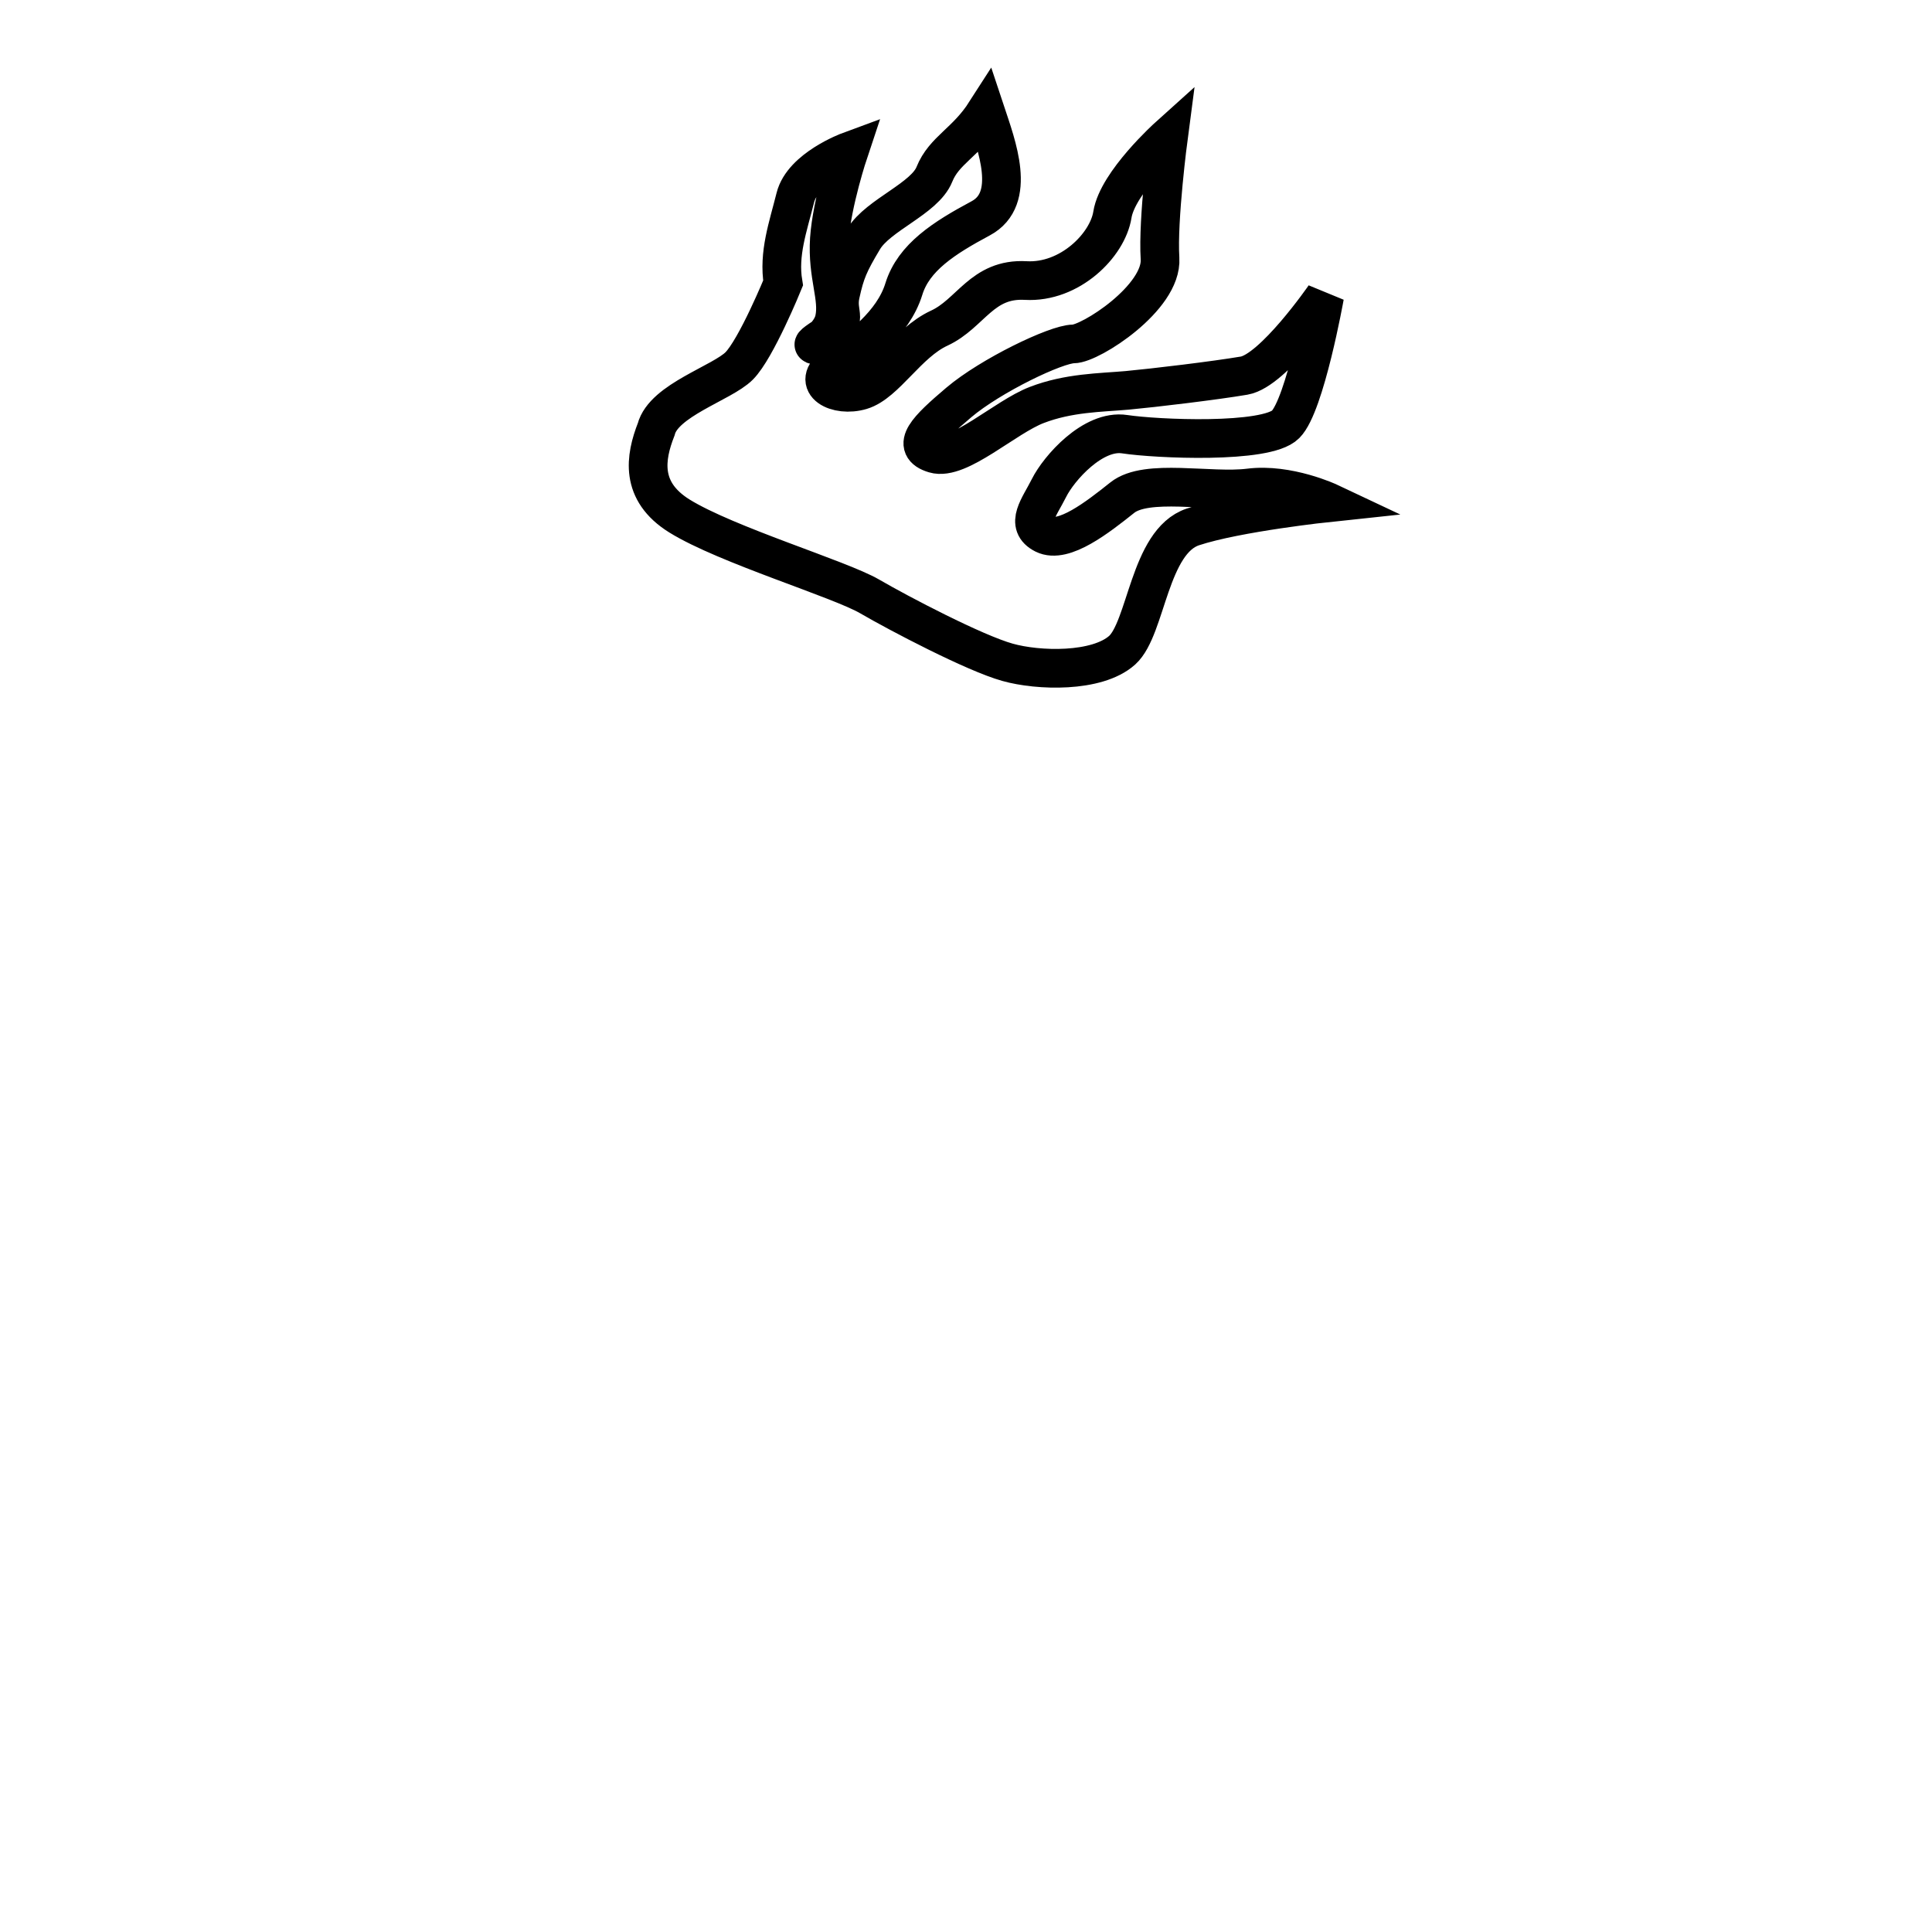
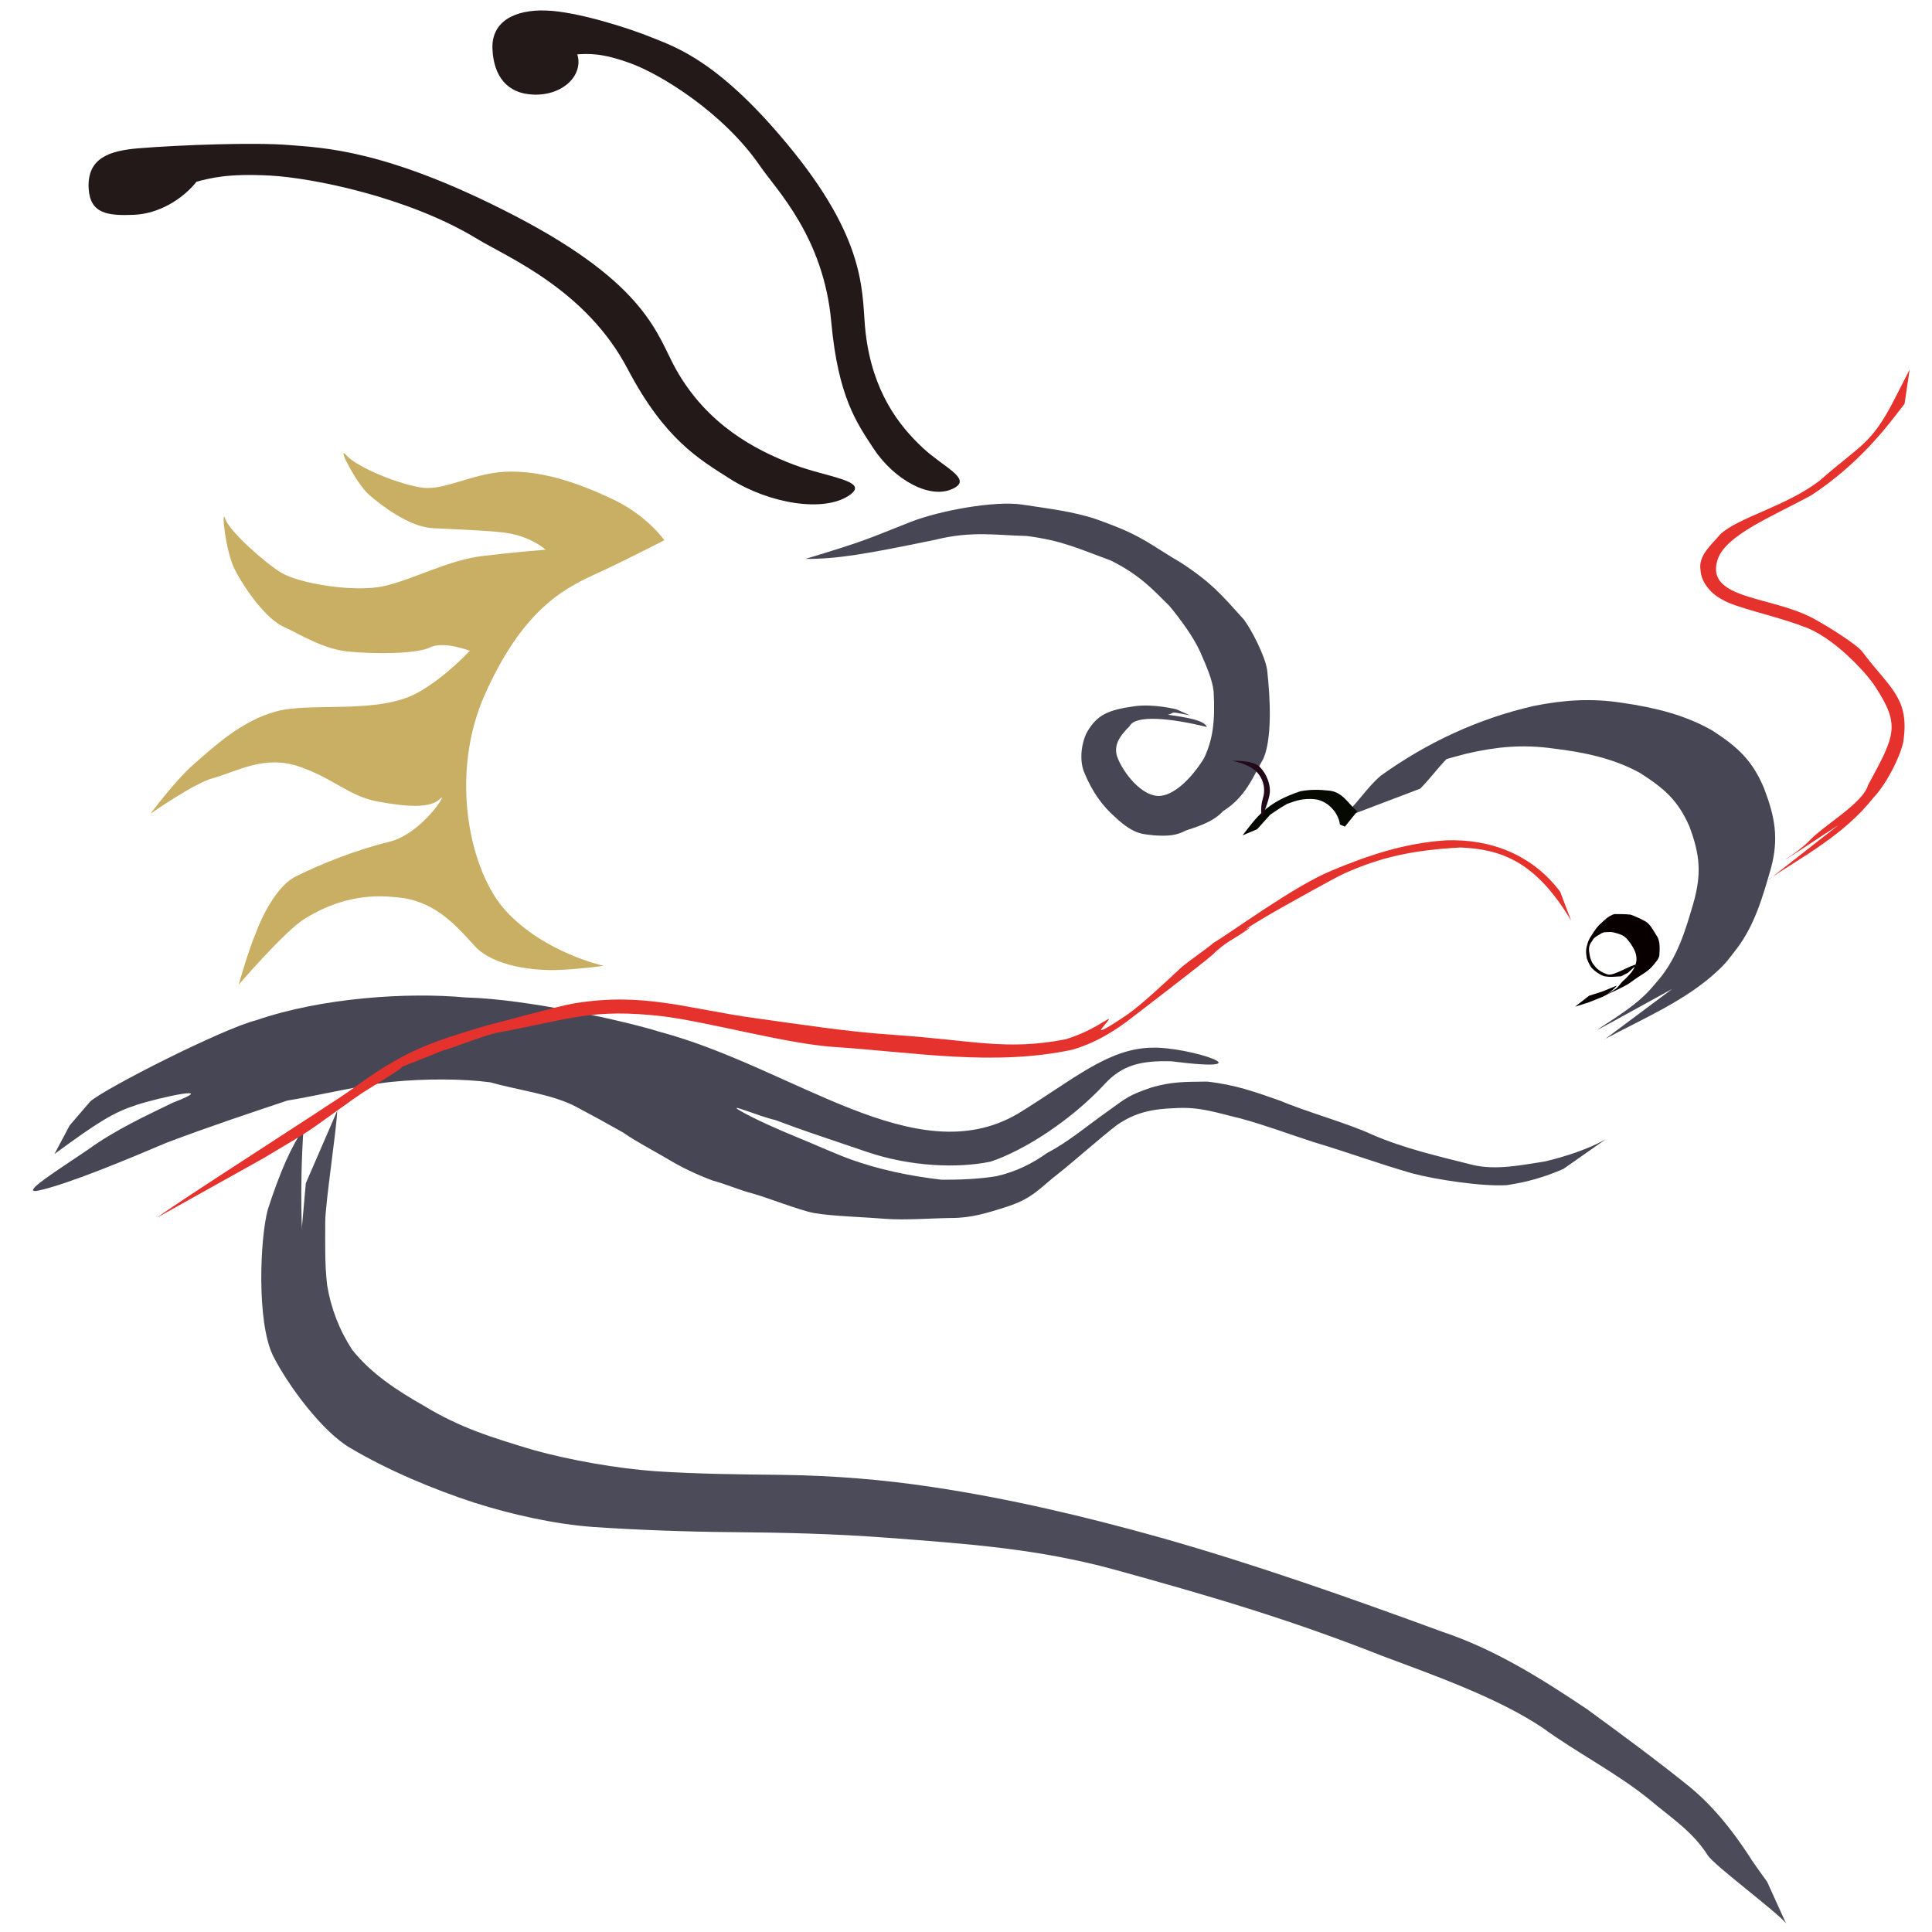
- <svg xmlns="http://www.w3.org/2000/svg" id="svg8" version="1.1" viewBox="0 0 13.229 13.229" height="50" width="50">
-   <defs id="defs2" />
-   <g id="layer1">
-     <path id="path847" d="m 5.362,1.938 c 0,0 -0.184,0.451 -0.301,0.568 C 4.944,2.623 4.544,2.74 4.493,2.94 4.418,3.132 4.379,3.363 4.652,3.533 4.973,3.732 5.751,3.965 5.955,4.084 6.156,4.201 6.673,4.472 6.899,4.535 7.108,4.594 7.511,4.607 7.684,4.452 7.851,4.301 7.868,3.708 8.168,3.608 8.469,3.508 9.104,3.441 9.104,3.441 c 0,0 -0.284,-0.134 -0.551,-0.1 C 8.285,3.374 7.851,3.274 7.684,3.408 7.517,3.541 7.283,3.725 7.149,3.658 7.016,3.591 7.116,3.475 7.183,3.341 7.25,3.207 7.484,2.94 7.701,2.973 c 0.217,0.033 0.969,0.067 1.102,-0.067 0.134,-0.134 0.267,-0.877 0.267,-0.877 0,0 -0.351,0.509 -0.551,0.543 C 8.319,2.606 7.901,2.656 7.717,2.673 7.534,2.689 7.317,2.689 7.099,2.773 6.882,2.856 6.565,3.157 6.398,3.107 6.231,3.057 6.348,2.94 6.565,2.756 6.782,2.572 7.233,2.355 7.35,2.355 c 0.117,0 0.61,-0.317 0.593,-0.585 -0.017,-0.267 0.058,-0.835 0.058,-0.835 0,0 -0.349,0.314 -0.384,0.535 C 7.584,1.679 7.325,1.938 7.024,1.921 6.723,1.904 6.648,2.147 6.431,2.247 6.214,2.347 6.064,2.623 5.897,2.673 5.73,2.723 5.546,2.623 5.713,2.506 5.88,2.389 6.115,2.219 6.189,1.979 6.256,1.762 6.465,1.629 6.715,1.495 6.966,1.361 6.824,0.994 6.749,0.768 6.615,0.977 6.465,1.027 6.398,1.194 6.331,1.361 6.014,1.47 5.913,1.637 5.813,1.804 5.788,1.863 5.755,2.013 5.721,2.163 5.83,2.188 5.646,2.305 5.462,2.422 5.679,2.339 5.713,2.188 5.746,2.038 5.663,1.888 5.679,1.637 5.696,1.386 5.813,1.036 5.813,1.036 c 0,0 -0.317,0.117 -0.367,0.317 -0.05,0.2 -0.117,0.384 -0.084,0.585 z" style="fill:none;stroke:#000000;stroke-width:0.265px;stroke-linecap:butt;stroke-linejoin:miter;stroke-opacity:1" />
+ <svg xmlns="http://www.w3.org/2000/svg" width="50" height="50" viewBox="0 0 13.229 13.229" version="1.1" id="svg8">
+   <defs id="defs2">
+     <pattern id="EMFhbasepattern" patternUnits="userSpaceOnUse" width="6" height="6" x="0" y="0" />
+   </defs>
+   <g style="display:inline" id="layer1">
+     <path style="fill:#474655;fill-opacity:1;stroke-width:0.308;stroke-linecap:round;stroke-linejoin:round" id="path1558" d="m 10.985,7.117 c 0.262,-0.141 0.559,-0.265 0.777,-0.47 0.061,-0.057 0.078,-0.084 0.13,-0.151 0.124,-0.163 0.178,-0.357 0.233,-0.546 0.057,-0.209 0.029,-0.356 -0.047,-0.555 C 11.999,5.208 11.901,5.116 11.726,5.003 11.539,4.895 11.327,4.844 11.111,4.813 10.901,4.78 10.713,4.792 10.506,4.833 10.122,4.92 9.768,5.086 9.454,5.312 9.349,5.402 9.283,5.521 9.175,5.609 c 0,0 0.55,-0.209 0.55,-0.209 v 0 c 0.094,-0.095 0.165,-0.209 0.278,-0.288 0.182,-0.115 0.205,-0.127 -0.365,0.183 -0.028,0.015 0.058,-0.027 0.088,-0.038 0.103,-0.04 0.21,-0.069 0.317,-0.097 0.206,-0.047 0.38,-0.064 0.591,-0.035 0.209,0.025 0.415,0.067 0.598,0.169 0.165,0.106 0.257,0.186 0.335,0.363 0.074,0.196 0.085,0.326 0.028,0.528 -0.054,0.185 -0.109,0.371 -0.239,0.525 -0.061,0.07 -0.067,0.082 -0.136,0.142 -0.171,0.148 -0.644,0.399 0.231,-0.081 0,0 -0.465,0.347 -0.465,0.347 z" />
+     <path style="fill:#050900;fill-opacity:1;stroke-width:0.164;stroke-linecap:round;stroke-linejoin:round" id="path1560" d="m 9.294,5.555 c -0.061,-0.048 -0.097,-0.13 -0.19,-0.141 -0.074,-0.008 -0.129,-0.009 -0.2,0.004 -0.239,0.079 -0.302,0.182 -0.396,0.302 l 0.1,-0.042 0.089,-0.099 c 0,0 0.064,-0.045 0.115,-0.074 0.064,-0.024 0.112,-0.039 0.186,-0.033 0.09,0.008 0.166,0.089 0.177,0.174 l 0.034,0.014 z" />
+     <path style="fill:#e5322d;fill-opacity:1;stroke-width:0.25;stroke-linecap:round;stroke-linejoin:round" id="path1568" d="M 12.113,6.019 C 12.339,5.868 12.627,5.717 12.828,5.462 12.918,5.368 13.01,5.184 13.032,5.082 13.079,4.778 12.939,4.713 12.752,4.463 12.712,4.41 12.501,4.28 12.422,4.238 12.137,4.079 11.672,4.109 11.761,3.832 c 0.055,-0.169 0.375,-0.295 0.644,-0.442 0.354,-0.234 0.547,-0.512 0.636,-0.625 l 0.035,-0.235 -0.102,0.2 c -0.162,0.317 -0.232,0.313 -0.512,0.559 -0.228,0.178 -0.564,0.254 -0.685,0.372 -0.058,0.07 -0.15,0.143 -0.133,0.243 0.004,0.084 0.074,0.164 0.15,0.202 0.082,0.053 0.373,0.114 0.549,0.182 0.204,0.067 0.432,0.312 0.499,0.416 0.171,0.264 0.135,0.33 -0.051,0.672 -0.035,0.124 -0.295,0.269 -0.4,0.379 -0.025,0.026 -0.054,0.049 -0.083,0.072 -0.024,0.019 -0.104,0.071 -0.077,0.055 0.125,-0.077 0.234,-0.154 0.357,-0.232 l -0.475,0.372 z" />
+     <path d="m 11.211,6.603 c -0.044,0.003 -0.156,0.078 -0.199,0.07 -0.031,-0.008 -0.07,-0.028 -0.093,-0.059 -0.02,-0.023 -0.029,-0.046 -0.034,-0.074 -0.005,-0.033 -0.012,-0.062 0.017,-0.097 0.011,-0.023 0.031,-0.033 0.053,-0.046 0.028,-0.018 0.035,-0.013 0.058,-0.015 0.024,-0.002 0.038,0.003 0.063,0.01 0.024,0.007 0.044,0.016 0.059,0.032 0.019,0.019 0.04,0.048 0.056,0.081 0.014,0.03 0.023,0.069 0.003,0.113 -0.011,0.025 -0.021,0.042 -0.067,0.087 -0.032,0.025 -0.041,0.05 -0.063,0.066 -0.128,0.08 -0.013,0.011 0.006,-0.022 -0.128,0.052 -0.065,0.03 -0.189,0.069 l -0.096,0.075 v 0 c 0.126,-0.04 0.062,-0.017 0.192,-0.069 0.068,-0.037 0.149,-0.066 0.199,-0.105 0.052,-0.04 0.099,-0.06 0.133,-0.097 0.034,-0.037 0.052,-0.063 0.053,-0.081 0.002,-0.032 0.008,-0.094 -0.016,-0.13 -0.025,-0.039 -0.046,-0.084 -0.081,-0.103 -0.019,-0.011 -0.065,-0.033 -0.099,-0.045 -0.046,-0.005 -0.064,-0.003 -0.112,-0.004 -0.042,0.013 -0.065,0.039 -0.099,0.07 -0.029,0.027 -0.047,0.061 -0.069,0.094 -0.004,0.01 -0.01,0.019 -0.013,0.029 -0.015,0.045 -0.015,0.064 -0.008,0.109 0.003,0.007 0.013,0.036 0.026,0.056 0.013,0.021 0.058,0.057 0.093,0.067 0.043,0.009 0.072,0.003 0.116,0.001 l 0.047,-0.024 z" id="path1624" style="fill:#080000;fill-opacity:1;stroke-width:0.296;stroke-linecap:round;stroke-linejoin:round" />
+   </g>
+   <g style="display:inline" id="layer3">
+     <path style="fill:#474655;fill-opacity:1;stroke-width:0.314;stroke-linecap:round;stroke-linejoin:round" id="path1626" d="M 0.373,7.902 C 0.679,7.677 0.779,7.617 0.934,7.566 1.089,7.515 1.518,7.422 1.182,7.551 1.009,7.636 0.796,7.732 0.605,7.87 0.414,8.001 0.115,8.185 0.269,8.151 0.472,8.106 0.888,7.932 1.142,7.824 1.441,7.711 1.714,7.621 1.967,7.536 2.162,7.505 2.48,7.429 2.681,7.408 2.908,7.385 3.172,7.386 3.357,7.411 c 0.185,0.053 0.426,0.081 0.589,0.168 0.108,0.057 0.215,0.116 0.321,0.176 0.095,0.066 0.2,0.119 0.3,0.178 0.098,0.06 0.204,0.11 0.314,0.151 0.094,0.025 0.181,0.065 0.275,0.089 0.095,0.026 0.32,0.115 0.418,0.133 0.112,0.021 0.364,0.029 0.494,0.04 0.122,0.01 0.327,-0.005 0.445,-0.006 C 6.654,8.34 6.761,8.305 6.891,8.264 7.078,8.204 7.121,8.132 7.253,8.031 7.35,7.955 7.53,7.794 7.646,7.705 7.774,7.615 7.896,7.593 8.043,7.588 c 0.172,-0.012 0.288,0.032 0.454,0.071 0.175,0.048 0.318,0.103 0.497,0.161 0.245,0.073 0.438,0.146 0.675,0.214 0.16,0.043 0.482,0.092 0.649,0.081 0.14,-0.021 0.259,-0.055 0.387,-0.111 l 0.29,-0.203 v 0 c -0.119,0.068 -0.282,0.12 -0.417,0.152 -0.162,0.025 -0.334,0.061 -0.492,0.024 C 9.849,7.917 9.613,7.864 9.391,7.767 9.227,7.691 8.936,7.61 8.771,7.539 8.598,7.478 8.462,7.428 8.266,7.406 8.116,7.408 8.025,7.405 7.882,7.447 7.729,7.5 7.717,7.514 7.584,7.61 7.446,7.707 7.316,7.819 7.171,7.894 7.071,7.966 6.954,8.025 6.821,8.054 6.708,8.073 6.564,8.079 6.448,8.078 6.222,8.052 6.015,8.007 5.82,7.937 5.729,7.904 5.549,7.824 5.453,7.785 5.347,7.742 5.164,7.662 5.067,7.605 4.967,7.545 5.202,7.646 5.308,7.669 5.518,7.748 5.615,7.778 5.929,7.885 6.236,7.991 6.564,8 6.783,7.954 7.008,7.88 7.333,7.673 7.565,7.422 7.683,7.294 7.81,7.261 8.02,7.267 8.7,7.353 8.138,7.164 7.885,7.174 7.584,7.179 7.341,7.399 6.968,7.627 6.266,8.035 5.438,7.31 4.513,7.064 4.301,6.997 3.614,6.84 3.189,6.83 2.798,6.793 2.206,6.83 1.754,6.986 1.528,7.042 0.721,7.451 0.618,7.542 L 0.477,7.706 Z" />
+   </g>
+   <g style="display:inline" id="layer2">
+     <path style="fill:#474655;fill-opacity:1;stroke-width:0.259;stroke-linecap:round;stroke-linejoin:round" id="path1562" d="m 6.404,3.696 c 0.252,-0.063 0.424,-0.03 0.626,-0.026 0.24,0.031 0.342,0.082 0.576,0.168 0.202,0.101 0.289,0.2 0.403,0.313 0.075,0.091 0.161,0.208 0.208,0.31 0.046,0.105 0.085,0.195 0.093,0.273 0.012,0.21 -0.007,0.332 -0.065,0.457 C 8.146,5.35 8.026,5.45 7.935,5.45 7.816,5.451 7.695,5.294 7.654,5.193 c -0.033,-0.082 0.005,-0.146 0.081,-0.221 0.04,-0.08 0.286,-0.054 0.529,0.006 -0.017,-0.047 -0.146,-0.067 -0.267,-0.084 0.057,-0.014 -0.003,-0.026 0.151,0.004 l -0.093,-0.041 c 0,0 -0.156,-0.04 -0.289,-0.021 -0.174,0.025 -0.252,0.056 -0.321,0.174 -0.036,0.065 -0.059,0.187 -0.021,0.279 0.054,0.131 0.123,0.229 0.214,0.308 0.134,0.126 0.198,0.113 0.264,0.123 0.091,0.006 0.154,0.002 0.217,-0.033 C 8.182,5.665 8.302,5.634 8.375,5.554 8.528,5.458 8.578,5.324 8.653,5.19 8.71,5.05 8.699,4.789 8.677,4.592 8.667,4.502 8.571,4.313 8.517,4.242 8.366,4.075 8.298,3.991 8.085,3.852 7.879,3.732 7.828,3.672 7.56,3.575 7.407,3.514 7.251,3.492 6.999,3.455 6.811,3.427 6.433,3.496 6.235,3.574 5.925,3.696 5.935,3.7 5.515,3.827 5.73,3.828 5.925,3.795 6.404,3.696 Z" />
+     <path id="path1668" d="m 8.438,5.21 c 0,0 0.141,-0.008 0.189,0.042 0.049,0.051 0.072,0.121 0.068,0.173 -0.003,0.052 -0.054,0.174 -0.054,0.174 0,0 -0.016,-0.062 0.007,-0.135 0.02,-0.064 0.002,-0.142 -0.057,-0.191 C 8.533,5.225 8.438,5.21 8.438,5.21 Z" style="fill:#220819;fill-opacity:1;stroke:none;stroke-width:0.295px;stroke-linecap:butt;stroke-linejoin:miter;stroke-opacity:1" />
+     <path d="M 2.068,8.396 C 2.072,8.523 2.049,8.155 2.078,7.733 1.998,7.841 1.917,8.025 1.834,8.281 c -0.054,0.199 -0.077,0.766 0.034,0.999 0.105,0.21 0.343,0.527 0.531,0.635 0.256,0.152 0.568,0.283 0.851,0.375 0.255,0.081 0.551,0.147 0.816,0.166 0.294,0.02 0.653,0.033 0.947,0.035 0.34,0.003 0.688,0.01 1.071,0.039 0.552,0.042 1.022,0.075 1.541,0.216 0.653,0.18 1.203,0.341 1.833,0.59 0.347,0.13 0.799,0.289 1.105,0.495 0.236,0.172 0.508,0.309 0.735,0.494 0.149,0.126 0.29,0.214 0.395,0.378 0.041,0.068 0.492,0.402 0.537,0.468 l -0.13,-0.286 v 0 c -0.046,-0.065 -0.094,-0.128 -0.136,-0.196 -0.111,-0.167 -0.237,-0.324 -0.392,-0.452 C 11.343,12.052 11.106,11.878 10.868,11.704 10.556,11.495 10.237,11.294 9.878,11.174 9.24,10.94 8.598,10.713 7.945,10.528 7.431,10.384 6.911,10.261 6.383,10.182 6.046,10.131 5.707,10.104 5.365,10.099 5.073,10.096 4.78,10.093 4.488,10.074 4.226,10.055 3.905,9.999 3.65,9.928 3.369,9.843 3.152,9.778 2.901,9.625 2.72,9.522 2.544,9.408 2.412,9.243 2.324,9.108 2.266,8.959 2.24,8.8 2.223,8.656 2.227,8.512 2.227,8.368 2.227,8.24 2.305,7.734 2.309,7.606 L 2.094,8.102 Z" id="path1710" style="fill:#4b4b5a;fill-opacity:1;stroke:none;stroke-width:0.296;stroke-linecap:round;stroke-linejoin:round" />
+   </g>
+   <g style="display:inline" id="layer4">
+     <path d="M 10.683,6.106 C 10.49,5.849 10.202,5.743 9.9,5.754 9.614,5.774 9.376,5.854 9.114,5.963 8.857,6.07 8.441,6.378 8.309,6.456 8.266,6.495 8.128,6.588 8.086,6.627 7.985,6.72 7.825,6.874 7.715,6.95 c -0.052,0.036 -0.209,0.139 -0.17,0.091 0.124,-0.15 0,0 -0.247,0.075 C 6.89,7.196 6.664,7.123 6.12,7.086 5.791,7.064 5.502,7.017 5.181,6.973 4.708,6.909 4.411,6.791 3.928,6.871 3.83,6.887 3.427,6.999 3.332,7.022 2.95,7.137 2.776,7.188 2.403,7.463 2.297,7.541 1.18,8.254 1.078,8.336 L 1.807,7.929 2.056,7.78 c 0.114,-0.068 0.352,-0.254 0.465,-0.322 0,0 0.272,-0.166 0.229,-0.152 L 3.034,7.193 C 3.126,7.168 3.318,7.087 3.412,7.07 3.907,6.978 4.053,6.903 4.54,6.959 c 0.318,0.04 0.849,0.189 1.173,0.21 0.55,0.036 1.092,0.134 1.633,0.018 0.012,-0.006 0.159,-0.037 0.364,-0.188 0.043,-0.032 0.548,-0.42 0.586,-0.456 0.114,-0.11 0.139,-0.098 0.269,-0.195 -0.111,0.055 0.134,-0.091 0.203,-0.129 0.06,-0.034 0.369,-0.207 0.432,-0.236 0.254,-0.114 0.471,-0.162 0.801,-0.18 0.277,0.012 0.515,0.094 0.757,0.501 z" id="path1570" style="display:inline;fill:#e5322d;fill-opacity:1;stroke-width:0.31;stroke-linecap:round;stroke-linejoin:round" />
+   </g>
+   <g style="display:inline" id="layer5">
+     <path style="display:inline;fill:#231919;fill-opacity:1;stroke:none;stroke-width:0.295px;stroke-linecap:butt;stroke-linejoin:miter;stroke-opacity:1" d="M 5.927,2.278 C 5.898,2.029 5.953,1.685 5.434,1.04 4.935,0.42 4.626,0.323 4.469,0.259 4.312,0.194 3.948,0.078 3.738,0.072 c -0.216,-0.007 -0.374,0.076 -0.366,0.263 0.008,0.184 0.098,0.308 0.285,0.313 0.203,0.005 0.339,-0.136 0.296,-0.276 0.074,-0.004 0.164,-0.012 0.366,0.062 0.203,0.074 0.634,0.336 0.887,0.705 0.111,0.162 0.434,0.484 0.486,1.066 0.047,0.517 0.177,0.694 0.289,0.866 C 6.123,3.286 6.376,3.429 6.535,3.341 6.654,3.276 6.457,3.197 6.318,3.066 6.153,2.912 5.974,2.68 5.927,2.278 Z" id="path1674" />
+     <path id="path1674-2" d="M 4.631,2.533 C 4.5,2.302 4.444,1.955 3.526,1.478 2.644,1.02 2.205,1.012 1.977,0.993 1.748,0.974 1.235,0.992 0.954,1.015 0.753,1.031 0.596,1.079 0.607,1.29 0.617,1.465 0.739,1.478 0.916,1.471 1.09,1.464 1.252,1.362 1.346,1.244 1.441,1.22 1.554,1.187 1.846,1.202 2.138,1.217 2.798,1.35 3.266,1.635 3.471,1.76 4.012,1.981 4.298,2.527 4.552,3.01 4.788,3.145 4.999,3.279 5.264,3.447 5.647,3.515 5.822,3.387 5.952,3.291 5.666,3.269 5.436,3.182 5.164,3.079 4.843,2.906 4.631,2.533 Z" style="display:inline;fill:#231919;fill-opacity:1;stroke:none;stroke-width:0.344px;stroke-linecap:butt;stroke-linejoin:miter;stroke-opacity:1" />
+     <path id="path1714" d="m 4.549,3.699 c 0,0 -0.115,-0.166 -0.346,-0.277 C 3.972,3.312 3.737,3.229 3.497,3.229 c -0.24,0 -0.443,0.129 -0.599,0.111 C 2.741,3.321 2.446,3.201 2.372,3.118 c -0.074,-0.083 0.069,0.194 0.152,0.267 0.083,0.074 0.277,0.221 0.433,0.231 0.157,0.009 0.442,0.018 0.535,0.037 0.161,0.032 0.244,0.111 0.244,0.111 0,0 -0.184,0.014 -0.424,0.042 C 3.073,3.833 2.833,3.967 2.63,4.013 2.427,4.059 2.044,3.995 1.925,3.921 1.805,3.847 1.569,3.635 1.542,3.552 c -0.028,-0.083 6e-7,0.217 0.065,0.346 0.065,0.129 0.212,0.337 0.332,0.392 0.12,0.055 0.267,0.152 0.443,0.171 0.175,0.018 0.47,0.018 0.563,-0.028 0.092,-0.046 0.272,0.023 0.272,0.023 0,0 -0.164,0.179 -0.355,0.286 C 2.589,4.894 2.132,4.806 1.892,4.871 1.652,4.935 1.463,5.115 1.33,5.23 1.205,5.338 1.03,5.572 1.03,5.572 c 0,0 0.3,-0.21 0.429,-0.244 C 1.616,5.286 1.809,5.166 2.049,5.249 2.289,5.332 2.389,5.452 2.589,5.489 2.792,5.526 2.948,5.535 3.013,5.47 3.077,5.406 2.893,5.71 2.662,5.765 2.432,5.821 2.192,5.918 2.026,6.001 1.86,6.084 1.754,6.383 1.754,6.383 1.705,6.494 1.634,6.743 1.634,6.743 c 0,0 0.317,-0.369 0.452,-0.452 0.165,-0.102 0.369,-0.175 0.618,-0.148 0.258,0.018 0.4,0.172 0.544,0.332 0.129,0.144 0.415,0.175 0.59,0.166 0.175,-0.009 0.295,-0.028 0.295,-0.028 0,0 -0.399,-0.086 -0.665,-0.371 C 3.215,5.972 3.073,5.304 3.322,4.751 3.571,4.197 3.838,4.041 4.06,3.939 4.281,3.838 4.549,3.699 4.549,3.699 Z" style="fill:#c8af64;fill-opacity:1;stroke:none;stroke-width:0.295px;stroke-linecap:butt;stroke-linejoin:miter;stroke-opacity:1" />
  </g>
</svg>
